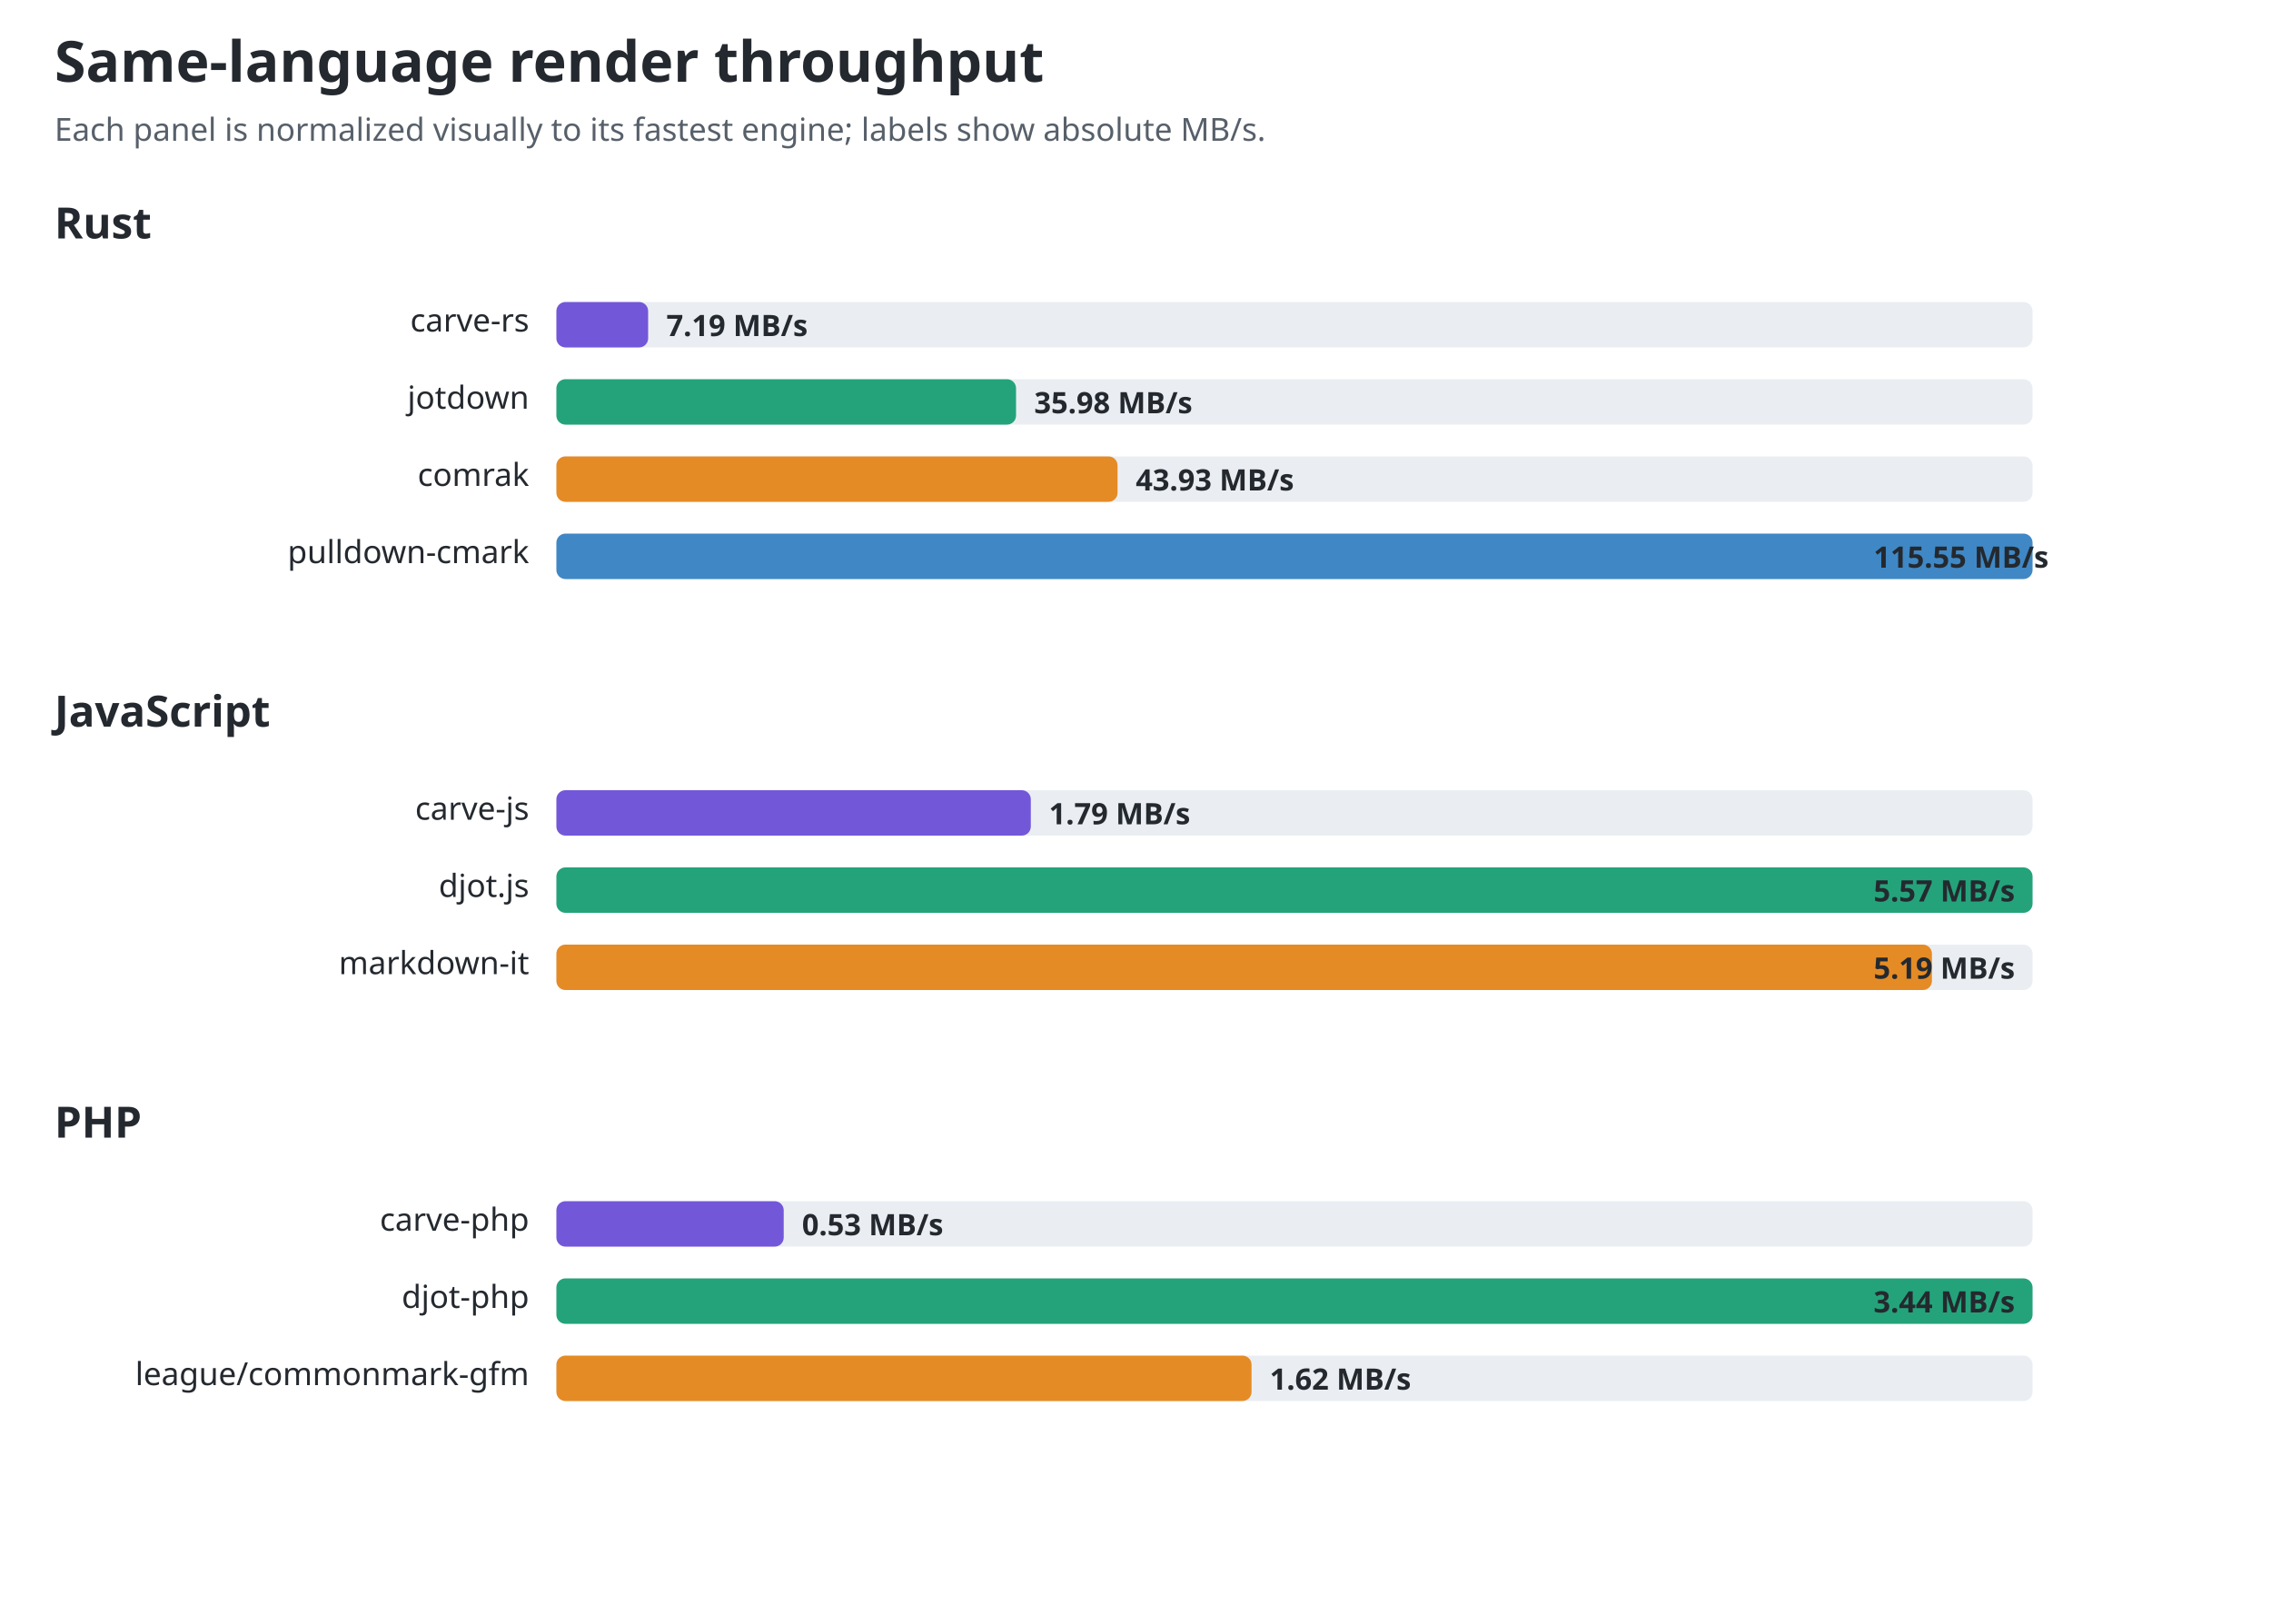
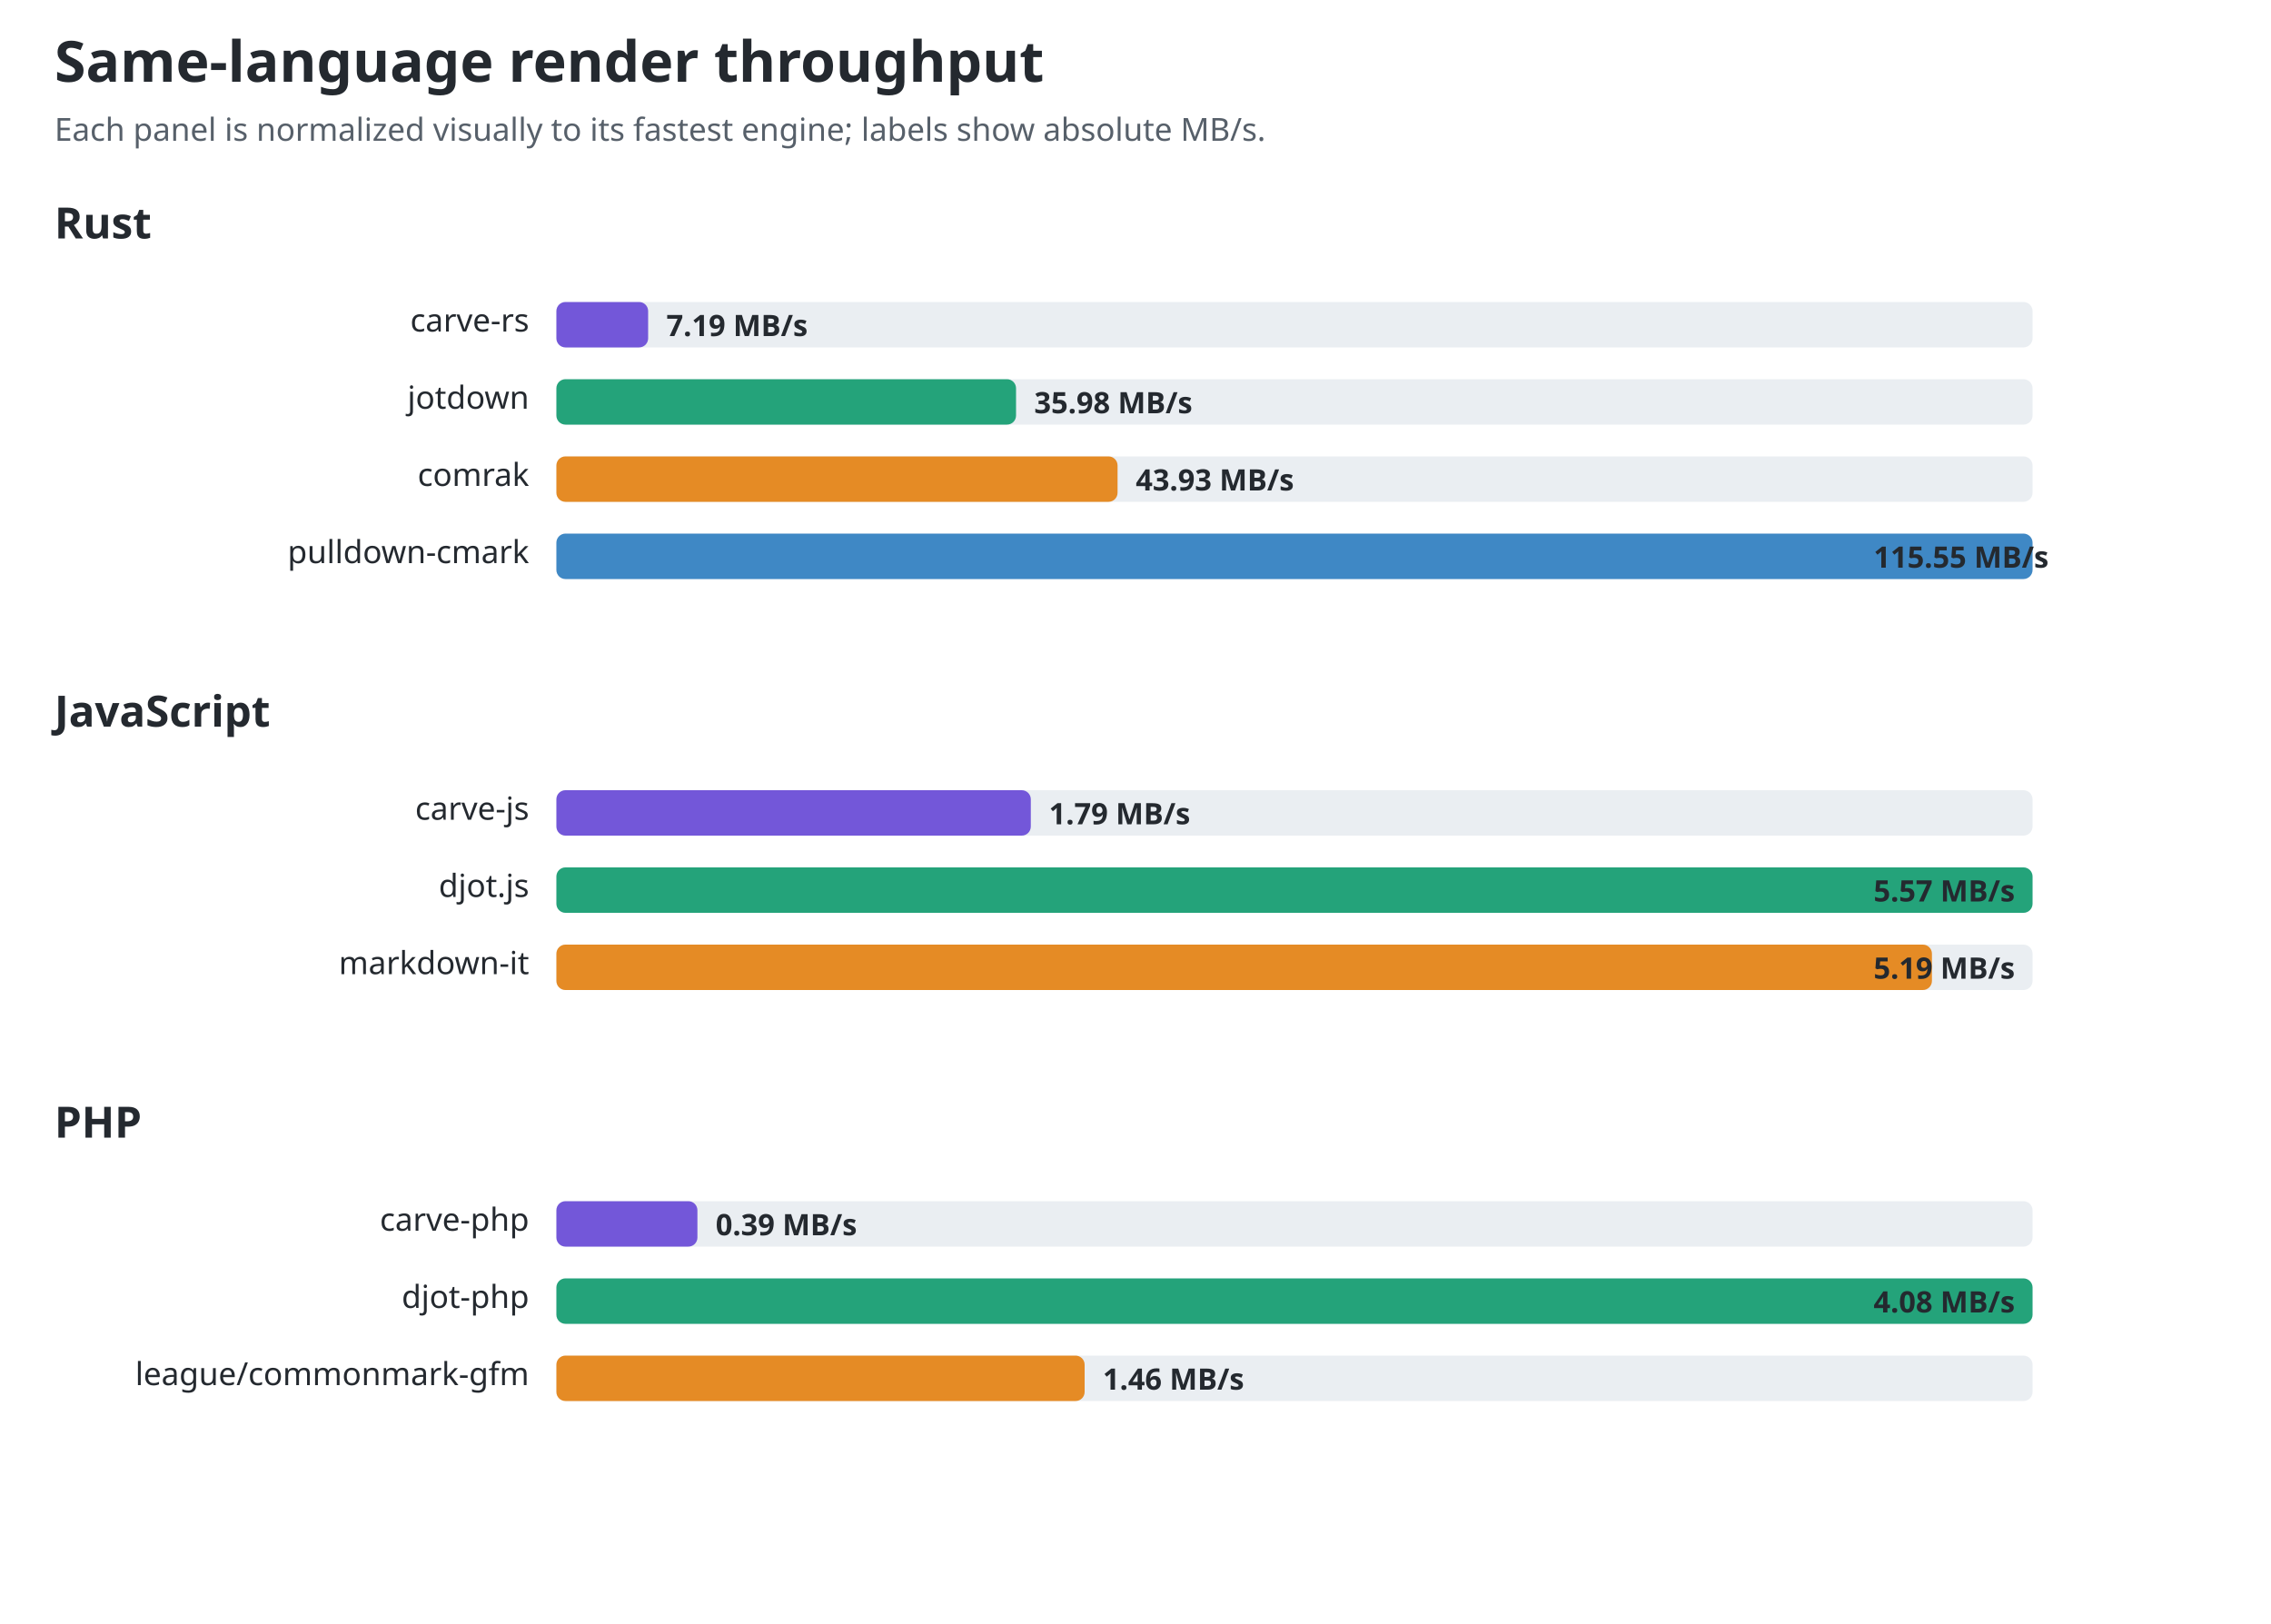
<svg xmlns="http://www.w3.org/2000/svg" width="1000" height="715" viewBox="0 0 1000 715" role="img" aria-labelledby="title desc">
  <style>text{font-family:ui-sans-serif,system-ui,sans-serif;fill:#24292f}.title{font-size:25px;font-weight:700}.sub{font-size:14px;fill:#57606a}.group{font-size:19px;font-weight:650}.label{font-size:14px}.value{font-size:13px;font-weight:650;fill:#24292f}.track{fill:#eaeef2}@media(prefers-color-scheme:dark){text,.value{fill:#f0f6fc}.sub{fill:#8c959f}.track{fill:#30363d}}</style>
  <text id="chart-title" class="title" x="24" y="36">Same-language render throughput</text>
  <text class="sub" x="24" y="62">Each panel is normalized visually to its fastest engine; labels show absolute MB/s.</text>
  <text class="group" x="24" y="105">Rust</text>
  <text class="label" x="233" y="146" text-anchor="end">carve-rs</text>
  <rect class="track" x="245" y="133" width="650" height="20" rx="4" />
  <rect x="245" y="133" width="40.4" height="20" rx="4" fill="#7357d9" />
  <text class="value" x="293.446" y="148">7.19 MB/s</text>
  <text class="label" x="233" y="180" text-anchor="end">jotdown</text>
  <rect class="track" x="245" y="167" width="650" height="20" rx="4" />
  <rect x="245" y="167" width="202.4" height="20" rx="4" fill="#24a37a" />
  <text class="value" x="455.397" y="182">35.98 MB/s</text>
  <text class="label" x="233" y="214" text-anchor="end">comrak</text>
  <rect class="track" x="245" y="201" width="650" height="20" rx="4" />
  <rect x="245" y="201" width="247.1" height="20" rx="4" fill="#e58b25" />
  <text class="value" x="500.118" y="216">43.93 MB/s</text>
  <text class="label" x="233" y="248" text-anchor="end">pulldown-cmark</text>
  <rect class="track" x="245" y="235" width="650" height="20" rx="4" />
  <rect x="245" y="235" width="650.0" height="20" rx="4" fill="#3f88c5" />
  <text class="value" x="825" y="250">115.55 MB/s</text>
  <text class="group" x="24" y="320">JavaScript</text>
  <text class="label" x="233" y="361" text-anchor="end">carve-js</text>
  <rect class="track" x="245" y="348" width="650" height="20" rx="4" />
  <rect x="245" y="348" width="208.9" height="20" rx="4" fill="#7357d9" />
  <text class="value" x="461.887" y="363">1.79 MB/s</text>
  <text class="label" x="233" y="395" text-anchor="end">djot.js</text>
  <rect class="track" x="245" y="382" width="650" height="20" rx="4" />
  <rect x="245" y="382" width="650.0" height="20" rx="4" fill="#24a37a" />
  <text class="value" x="825" y="397">5.57 MB/s</text>
  <text class="label" x="233" y="429" text-anchor="end">markdown-it</text>
  <rect class="track" x="245" y="416" width="650" height="20" rx="4" />
  <rect x="245" y="416" width="605.7" height="20" rx="4" fill="#e58b25" />
  <text class="value" x="825" y="431">5.19 MB/s</text>
  <text class="group" x="24" y="501">PHP</text>
  <text class="label" x="233" y="542" text-anchor="end">carve-php</text>
  <rect class="track" x="245" y="529" width="650" height="20" rx="4" />
-   <rect x="245" y="529" width="100.1" height="20" rx="4" fill="#7357d9" />
-   <text class="value" x="353.145" y="544">0.53 MB/s</text>
+   <rect x="245" y="529" width="62.1" height="20" rx="4" fill="#7357d9" />
+   <text class="value" x="315.132" y="544">0.39 MB/s</text>
  <text class="label" x="233" y="576" text-anchor="end">djot-php</text>
  <rect class="track" x="245" y="563" width="650" height="20" rx="4" />
  <rect x="245" y="563" width="650.0" height="20" rx="4" fill="#24a37a" />
-   <text class="value" x="825" y="578">3.44 MB/s</text>
+   <text class="value" x="825" y="578">4.08 MB/s</text>
  <text class="label" x="233" y="610" text-anchor="end">league/commonmark-gfm</text>
  <rect class="track" x="245" y="597" width="650" height="20" rx="4" />
-   <rect x="245" y="597" width="306.1" height="20" rx="4" fill="#e58b25" />
-   <text class="value" x="559.105" y="612">1.62 MB/s</text>
+   <rect x="245" y="597" width="232.6" height="20" rx="4" fill="#e58b25" />
+   <text class="value" x="485.598" y="612">1.46 MB/s</text>
</svg>
